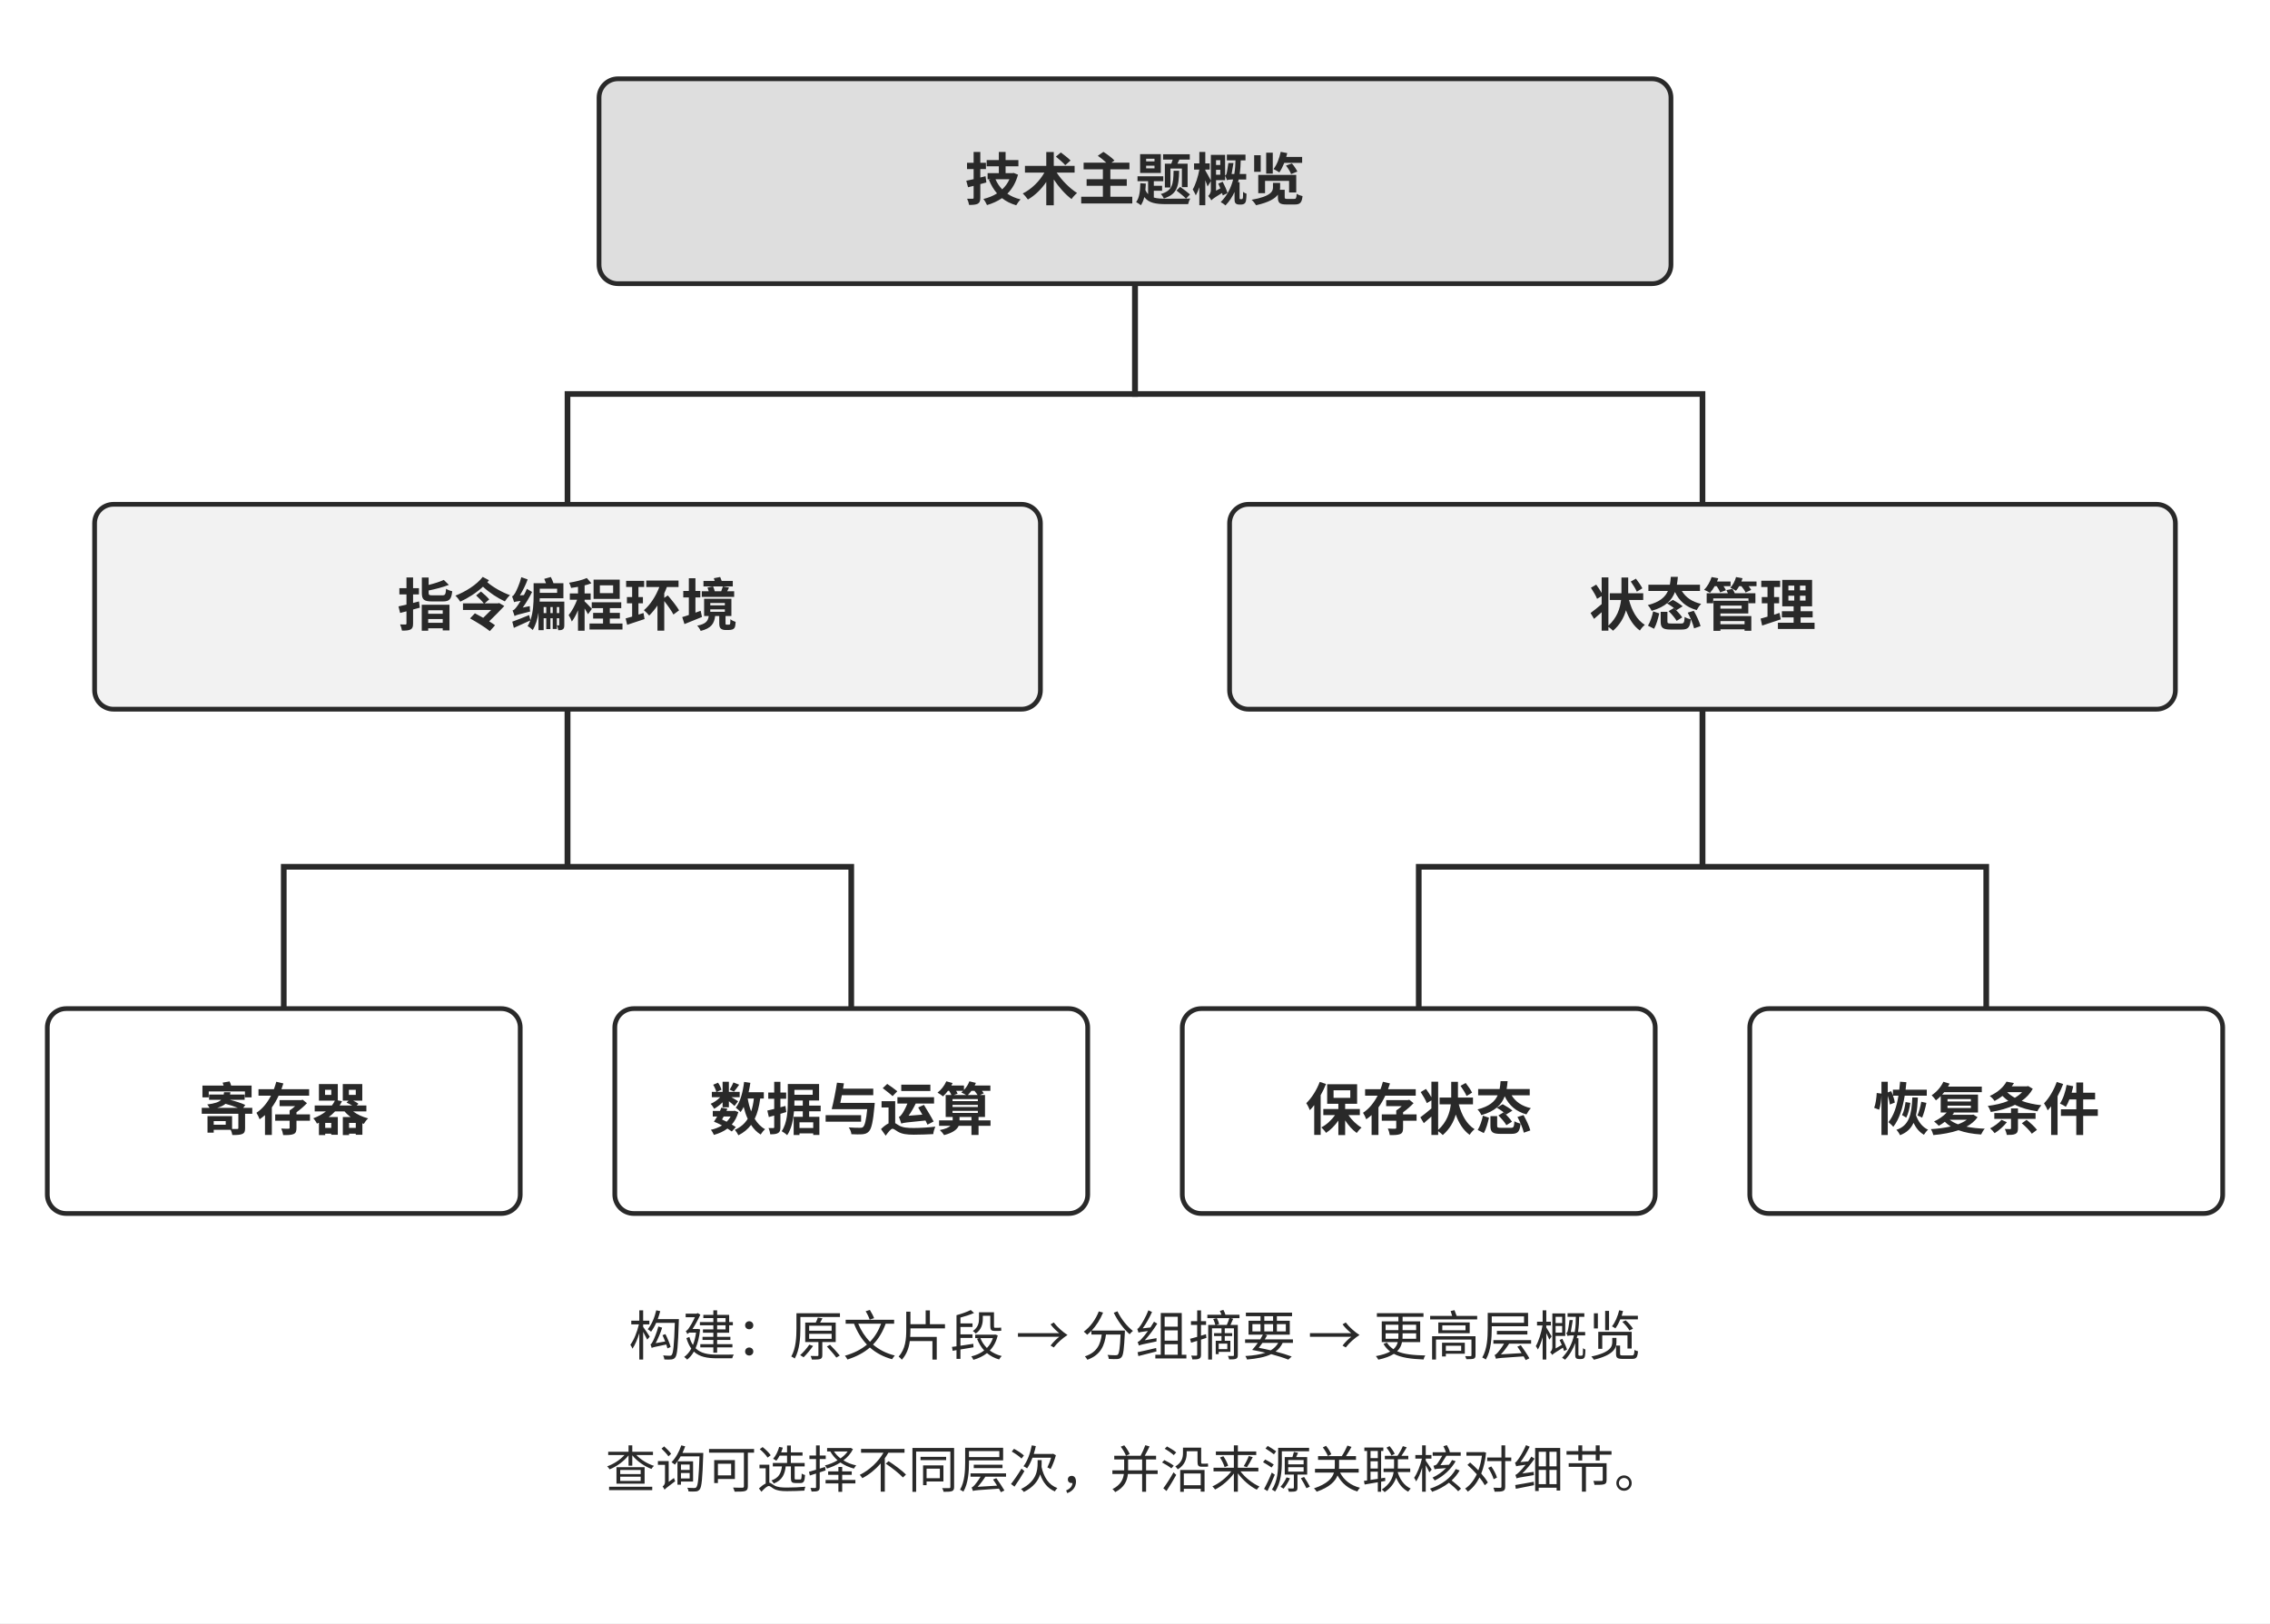
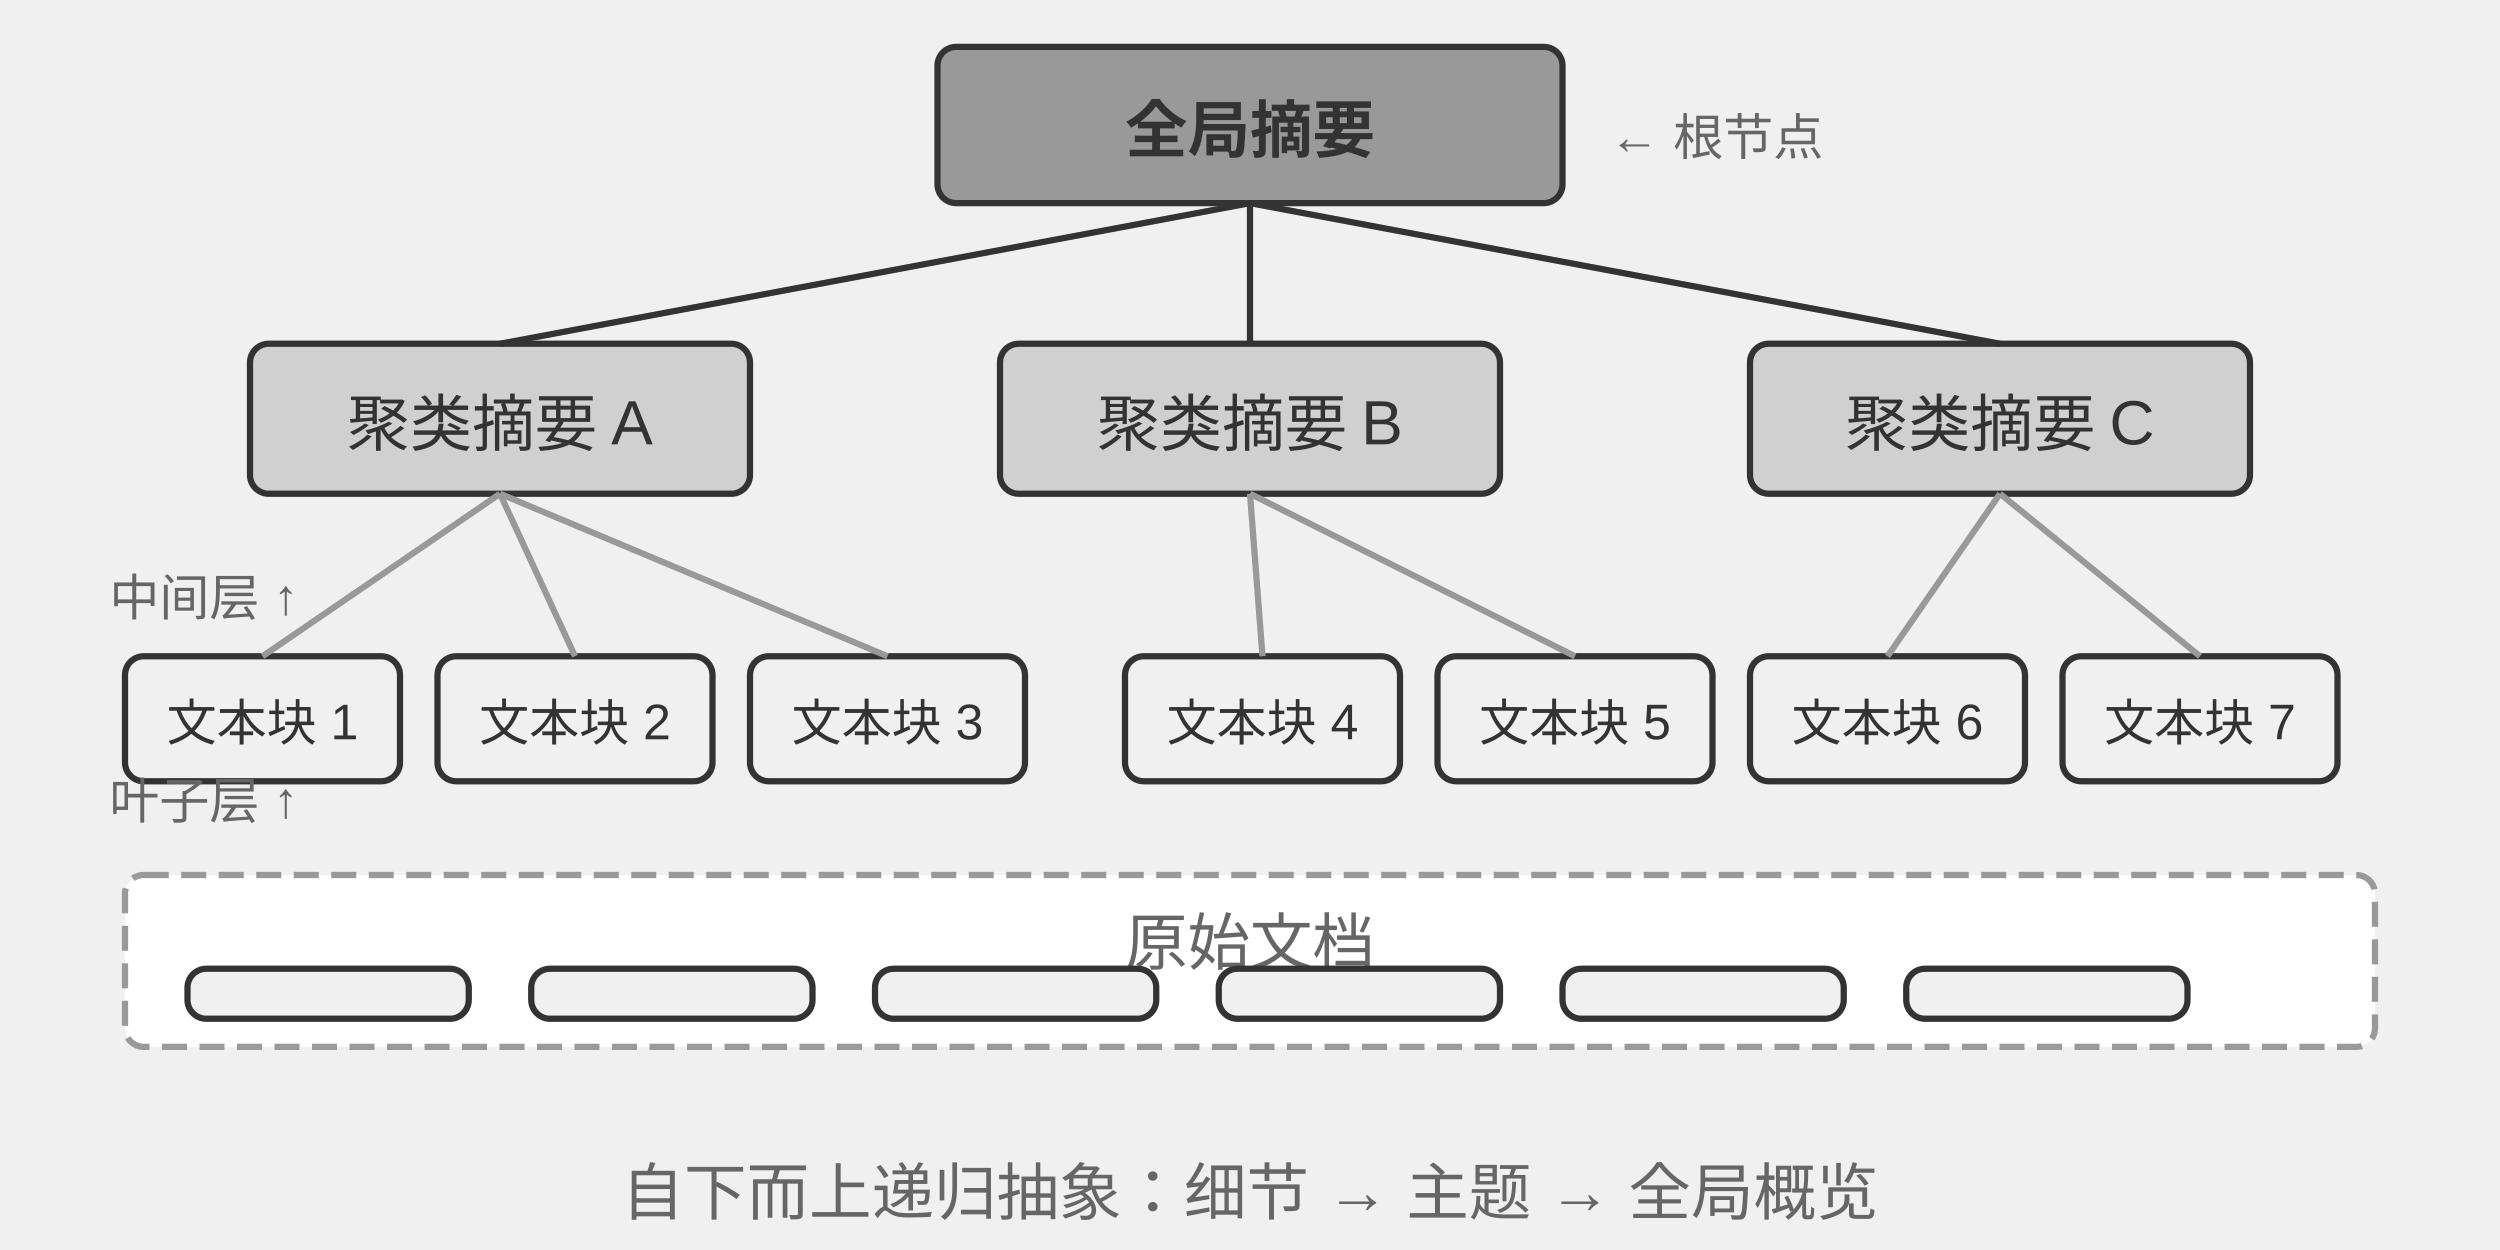
- <svg xmlns="http://www.w3.org/2000/svg" width="150mm" height="107.29mm" viewBox="0 0 720 515" role="img" aria-labelledby="title desc">
+ <svg xmlns="http://www.w3.org/2000/svg" viewBox="0 40 800 400" width="800" height="400" style="background:#ffffff">
  <defs>
-     <marker id="arrow" viewBox="0 0 10 10" refX="9" refY="5" markerWidth="7" markerHeight="7" orient="auto-start-reverse">
-       <path d="M0 0 L10 5 L0 10 Z" fill="#292929" />
+     <marker id="ah" markerWidth="12" markerHeight="8" refX="12" refY="4" orient="auto">
+       <polygon points="0 0, 12 4, 0 8" fill="#333333" />
+     </marker>
+     <marker id="ah-light" markerWidth="12" markerHeight="8" refX="12" refY="4" orient="auto">
+       <polygon points="0 0, 12 4, 0 8" fill="#999999" />
    </marker>
  </defs>
-   <rect width="720" height="515" fill="#ffffff" />
-   <rect x="190" y="25" width="340" height="65" rx="6" fill="#dedede" stroke="#292929" stroke-width="1.5" />
-   <text x="360.0" y="63.5" font-family="Noto Sans CJK SC,Source Han Sans CN,Microsoft YaHei,sans-serif" font-size="18" font-weight="700" text-anchor="middle" fill="#292929">技术主题概览</text>
-   <path d="M 360 90 L 360 125 L 180 125 L 180 160" fill="none" stroke="#292929" stroke-width="1.8" />
-   <rect x="30" y="160" width="300" height="65" rx="6" fill="#f2f2f2" stroke="#292929" stroke-width="1.5" />
-   <text x="180.0" y="198.5" font-family="Noto Sans CJK SC,Source Han Sans CN,Microsoft YaHei,sans-serif" font-size="18" font-weight="700" text-anchor="middle" fill="#292929">指令编程环境</text>
-   <path d="M 360 90 L 360 125 L 540 125 L 540 160" fill="none" stroke="#292929" stroke-width="1.8" />
-   <rect x="390" y="160" width="300" height="65" rx="6" fill="#f2f2f2" stroke="#292929" stroke-width="1.5" />
-   <text x="540.0" y="198.5" font-family="Noto Sans CJK SC,Source Han Sans CN,Microsoft YaHei,sans-serif" font-size="18" font-weight="700" text-anchor="middle" fill="#292929">状态管理</text>
-   <path d="M 180 225 L 180 275 L 90 275 L 90 320" fill="none" stroke="#292929" stroke-width="1.8" />
-   <rect x="15" y="320" width="150" height="65" rx="6" fill="#ffffff" stroke="#292929" stroke-width="1.5" />
-   <text x="90.0" y="358.5" font-family="Noto Sans CJK SC,Source Han Sans CN,Microsoft YaHei,sans-serif" font-size="18" font-weight="700" text-anchor="middle" fill="#292929">寄存器</text>
-   <path d="M 180 225 L 180 275 L 270 275 L 270 320" fill="none" stroke="#292929" stroke-width="1.8" />
-   <rect x="195" y="320" width="150" height="65" rx="6" fill="#ffffff" stroke="#292929" stroke-width="1.5" />
-   <text x="270.0" y="358.5" font-family="Noto Sans CJK SC,Source Han Sans CN,Microsoft YaHei,sans-serif" font-size="18" font-weight="700" text-anchor="middle" fill="#292929">数据与运算</text>
-   <path d="M 540 225 L 540 275 L 450 275 L 450 320" fill="none" stroke="#292929" stroke-width="1.8" />
-   <rect x="375" y="320" width="150" height="65" rx="6" fill="#ffffff" stroke="#292929" stroke-width="1.5" />
-   <text x="450.0" y="358.5" font-family="Noto Sans CJK SC,Source Han Sans CN,Microsoft YaHei,sans-serif" font-size="18" font-weight="700" text-anchor="middle" fill="#292929">保存状态</text>
-   <path d="M 540 225 L 540 275 L 630 275 L 630 320" fill="none" stroke="#292929" stroke-width="1.8" />
-   <rect x="555" y="320" width="150" height="65" rx="6" fill="#ffffff" stroke="#292929" stroke-width="1.5" />
-   <text x="630.0" y="358.5" font-family="Noto Sans CJK SC,Source Han Sans CN,Microsoft YaHei,sans-serif" font-size="18" font-weight="700" text-anchor="middle" fill="#292929">恢复条件</text>
-   <text x="360" y="430" font-family="Noto Sans CJK SC,Source Han Sans CN,Microsoft YaHei,sans-serif" font-size="17" font-weight="400" text-anchor="middle" fill="#292929">构建：原文片段 → 分组摘要 → 更高层概览</text>
-   <text x="360" y="472" font-family="Noto Sans CJK SC,Source Han Sans CN,Microsoft YaHei,sans-serif" font-size="16" font-weight="400" text-anchor="middle" fill="#292929">查询可选择不同层次，并沿来源关联核对细节。</text>
+   <rect x="300" y="55" width="200" height="50" rx="6" fill="#999999" stroke="#333333" stroke-width="2" />
+   <text x="400.0" y="80.0" font-family="Arial, 'Helvetica Neue', Helvetica, 'PingFang SC', 'Microsoft YaHei', sans-serif" font-size="20" fill="#333333" text-anchor="middle" dominant-baseline="central" font-weight="bold">全局摘要</text>
+   <text x="515" y="80" font-family="Arial, 'Helvetica Neue', Helvetica, 'PingFang SC', 'Microsoft YaHei', sans-serif" font-size="16" fill="#666666" text-anchor="start" dominant-baseline="central" font-weight="normal">← 根节点</text>
+   <rect x="80" y="150" width="160" height="48" rx="6" fill="#d0d0d0" stroke="#333333" stroke-width="2" />
+   <text x="160.0" y="174.0" font-family="Arial, 'Helvetica Neue', Helvetica, 'PingFang SC', 'Microsoft YaHei', sans-serif" font-size="20" fill="#333333" text-anchor="middle" dominant-baseline="central" font-weight="normal">聚类摘要 A</text>
+   <rect x="320" y="150" width="160" height="48" rx="6" fill="#d0d0d0" stroke="#333333" stroke-width="2" />
+   <text x="400.0" y="174.0" font-family="Arial, 'Helvetica Neue', Helvetica, 'PingFang SC', 'Microsoft YaHei', sans-serif" font-size="20" fill="#333333" text-anchor="middle" dominant-baseline="central" font-weight="normal">聚类摘要 B</text>
+   <rect x="560" y="150" width="160" height="48" rx="6" fill="#d0d0d0" stroke="#333333" stroke-width="2" />
+   <text x="640.0" y="174.0" font-family="Arial, 'Helvetica Neue', Helvetica, 'PingFang SC', 'Microsoft YaHei', sans-serif" font-size="20" fill="#333333" text-anchor="middle" dominant-baseline="central" font-weight="normal">聚类摘要 C</text>
+   <line x1="400" y1="105" x2="160" y2="150" stroke="#333333" stroke-width="2" />
+   <line x1="400" y1="105" x2="400" y2="150" stroke="#333333" stroke-width="2" />
+   <line x1="400" y1="105" x2="640" y2="150" stroke="#333333" stroke-width="2" />
+   <text x="35" y="230" font-family="Arial, 'Helvetica Neue', Helvetica, 'PingFang SC', 'Microsoft YaHei', sans-serif" font-size="16" fill="#666666" text-anchor="start" dominant-baseline="central" font-weight="normal">中间层 ↑</text>
+   <rect x="40" y="250" width="88" height="40" rx="6" fill="#f0f0f0" stroke="#333333" stroke-width="2" />
+   <text x="84.0" y="270.0" font-family="Arial, 'Helvetica Neue', Helvetica, 'PingFang SC', 'Microsoft YaHei', sans-serif" font-size="16" fill="#333333" text-anchor="middle" dominant-baseline="central" font-weight="normal">文本块 1</text>
+   <line x1="84.0" y1="250" x2="160" y2="198" stroke="#999999" stroke-width="2" />
+   <rect x="140" y="250" width="88" height="40" rx="6" fill="#f0f0f0" stroke="#333333" stroke-width="2" />
+   <text x="184.0" y="270.0" font-family="Arial, 'Helvetica Neue', Helvetica, 'PingFang SC', 'Microsoft YaHei', sans-serif" font-size="16" fill="#333333" text-anchor="middle" dominant-baseline="central" font-weight="normal">文本块 2</text>
+   <line x1="184.0" y1="250" x2="160" y2="198" stroke="#999999" stroke-width="2" />
+   <rect x="240" y="250" width="88" height="40" rx="6" fill="#f0f0f0" stroke="#333333" stroke-width="2" />
+   <text x="284.0" y="270.0" font-family="Arial, 'Helvetica Neue', Helvetica, 'PingFang SC', 'Microsoft YaHei', sans-serif" font-size="16" fill="#333333" text-anchor="middle" dominant-baseline="central" font-weight="normal">文本块 3</text>
+   <line x1="284.0" y1="250" x2="160" y2="198" stroke="#999999" stroke-width="2" />
+   <rect x="360" y="250" width="88" height="40" rx="6" fill="#f0f0f0" stroke="#333333" stroke-width="2" />
+   <text x="404.0" y="270.0" font-family="Arial, 'Helvetica Neue', Helvetica, 'PingFang SC', 'Microsoft YaHei', sans-serif" font-size="16" fill="#333333" text-anchor="middle" dominant-baseline="central" font-weight="normal">文本块 4</text>
+   <line x1="404.0" y1="250" x2="400" y2="198" stroke="#999999" stroke-width="2" />
+   <rect x="460" y="250" width="88" height="40" rx="6" fill="#f0f0f0" stroke="#333333" stroke-width="2" />
+   <text x="504.0" y="270.0" font-family="Arial, 'Helvetica Neue', Helvetica, 'PingFang SC', 'Microsoft YaHei', sans-serif" font-size="16" fill="#333333" text-anchor="middle" dominant-baseline="central" font-weight="normal">文本块 5</text>
+   <line x1="504.0" y1="250" x2="400" y2="198" stroke="#999999" stroke-width="2" />
+   <rect x="560" y="250" width="88" height="40" rx="6" fill="#f0f0f0" stroke="#333333" stroke-width="2" />
+   <text x="604.0" y="270.0" font-family="Arial, 'Helvetica Neue', Helvetica, 'PingFang SC', 'Microsoft YaHei', sans-serif" font-size="16" fill="#333333" text-anchor="middle" dominant-baseline="central" font-weight="normal">文本块 6</text>
+   <line x1="604.0" y1="250" x2="640" y2="198" stroke="#999999" stroke-width="2" />
+   <rect x="660" y="250" width="88" height="40" rx="6" fill="#f0f0f0" stroke="#333333" stroke-width="2" />
+   <text x="704.0" y="270.0" font-family="Arial, 'Helvetica Neue', Helvetica, 'PingFang SC', 'Microsoft YaHei', sans-serif" font-size="16" fill="#333333" text-anchor="middle" dominant-baseline="central" font-weight="normal">文本块 7</text>
+   <line x1="704.0" y1="250" x2="640" y2="198" stroke="#999999" stroke-width="2" />
+   <text x="35" y="295" font-family="Arial, 'Helvetica Neue', Helvetica, 'PingFang SC', 'Microsoft YaHei', sans-serif" font-size="16" fill="#666666" text-anchor="start" dominant-baseline="central" font-weight="normal">叶子层 ↑</text>
+   <rect x="40" y="320" width="720" height="55" rx="6" fill="#ffffff" stroke="#999999" stroke-width="2" stroke-dasharray="8,4" />
+   <text x="400" y="340" font-family="Arial, 'Helvetica Neue', Helvetica, 'PingFang SC', 'Microsoft YaHei', sans-serif" font-size="20" fill="#666666" text-anchor="middle" dominant-baseline="central" font-weight="normal">原始文档</text>
+   <rect x="60" y="350" width="90" height="16" rx="6" fill="#f0f0f0" stroke="#333333" stroke-width="2" />
+   <rect x="170" y="350" width="90" height="16" rx="6" fill="#f0f0f0" stroke="#333333" stroke-width="2" />
+   <rect x="280" y="350" width="90" height="16" rx="6" fill="#f0f0f0" stroke="#333333" stroke-width="2" />
+   <rect x="390" y="350" width="90" height="16" rx="6" fill="#f0f0f0" stroke="#333333" stroke-width="2" />
+   <rect x="500" y="350" width="90" height="16" rx="6" fill="#f0f0f0" stroke="#333333" stroke-width="2" />
+   <rect x="610" y="350" width="90" height="16" rx="6" fill="#f0f0f0" stroke="#333333" stroke-width="2" />
+   <text x="400.0" y="420" font-family="Arial, 'Helvetica Neue', Helvetica, 'PingFang SC', 'Microsoft YaHei', sans-serif" font-size="20" fill="#666666" text-anchor="middle" dominant-baseline="central" font-weight="normal">自下而上递归抽象：细节 → 主题 → 全局概览</text>
</svg>
